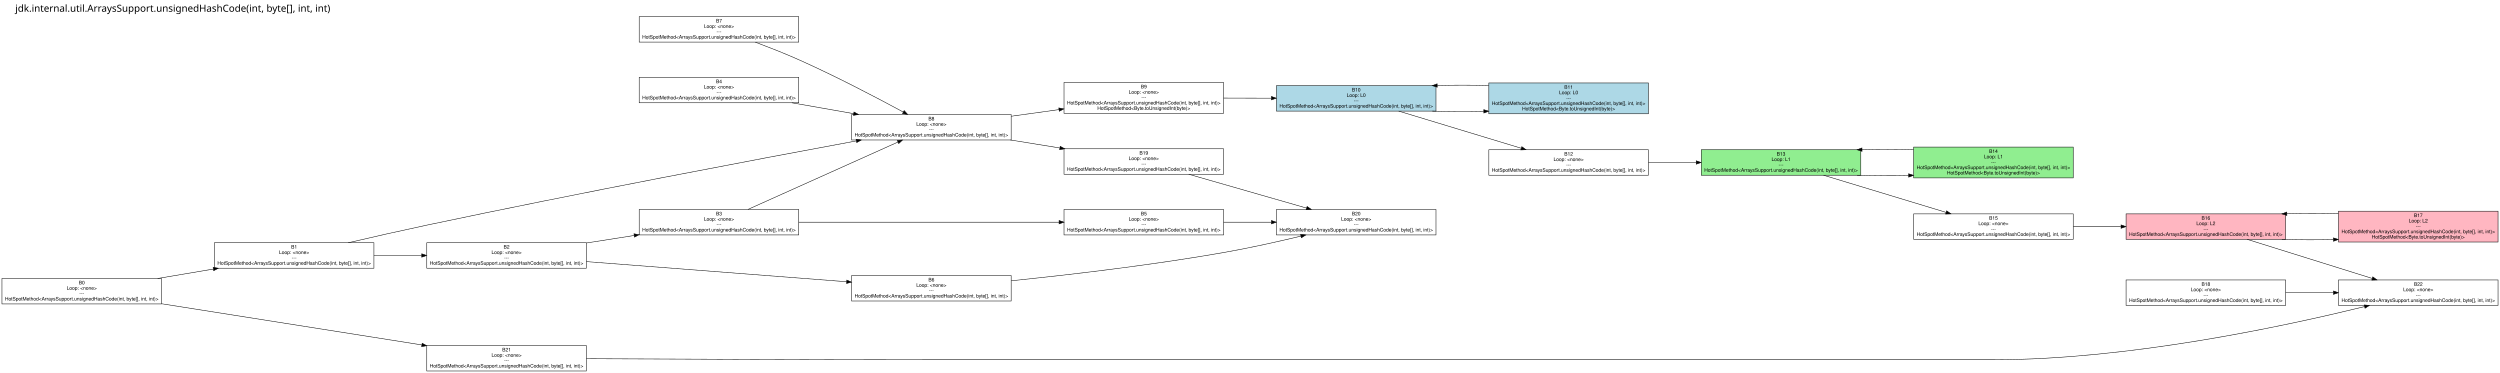
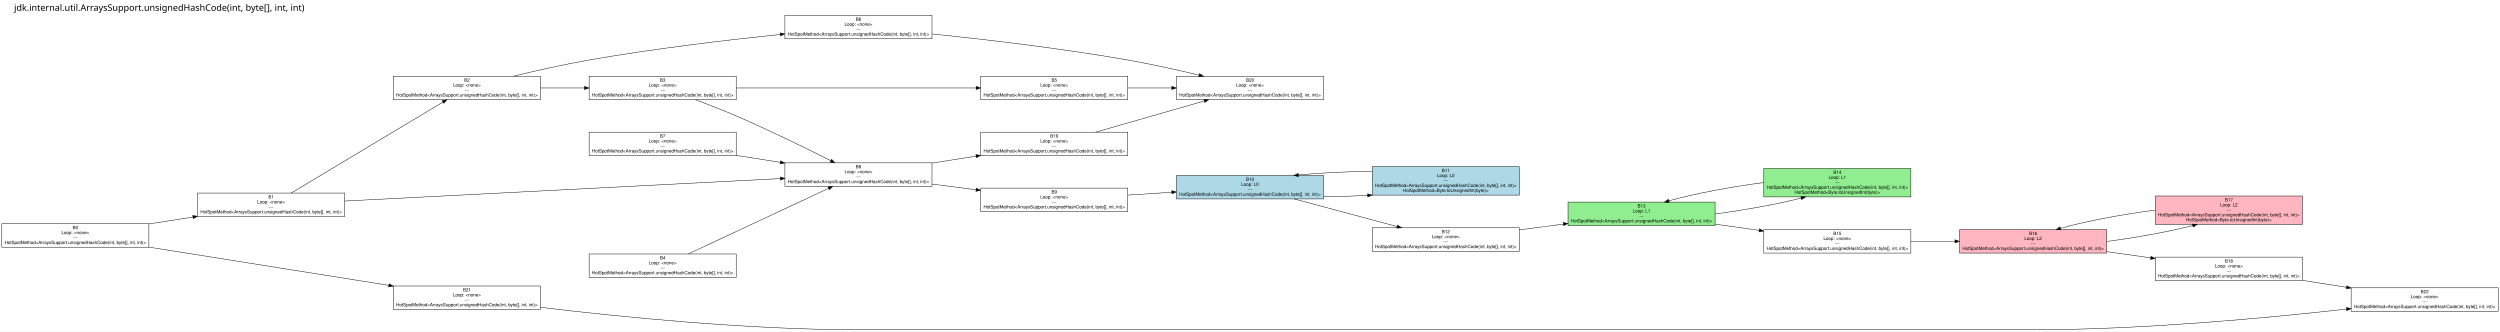
- <svg xmlns="http://www.w3.org/2000/svg" width="5108pt" height="762pt" viewBox="0.00 0.00 5108.00 762.00">
-   <g id="graph0" class="graph" transform="scale(1 1) rotate(0) translate(4 758)">
-     <polygon fill="white" stroke="transparent" points="-4,4 -4,-758 5104,-758 5104,4 -4,4" />
-     <text text-anchor="middle" x="349" y="-734" font-family="Times-Roman" font-size="20.00">jdk.internal.util.ArraysSupport.unsignedHashCode(int, byte[], int, int)</text>
+ <svg xmlns="http://www.w3.org/2000/svg" width="5542pt" height="735pt" viewBox="0.00 0.00 5542.00 735.00">
+   <g id="graph0" class="graph" transform="scale(1 1) rotate(0) translate(4 731)">
+     <polygon fill="white" stroke="transparent" points="-4,4 -4,-731 5538,-731 5538,4 -4,4" />
+     <text text-anchor="middle" x="349" y="-707" font-family="Times-Roman" font-size="20.00">jdk.internal.util.ArraysSupport.unsignedHashCode(int, byte[], int, int)</text>
    <g id="node1" class="node">
-       <polygon fill="white" stroke="black" points="326,-189 0,-189 0,-137 326,-137 326,-189" />
-       <text text-anchor="middle" x="163" y="-177" font-family="Helvetica" font-size="10.00">B0</text>
-       <text text-anchor="middle" x="163" y="-166" font-family="Helvetica" font-size="10.00">Loop: &lt;none&gt;</text>
-       <text text-anchor="middle" x="163" y="-155" font-family="Helvetica" font-size="10.00">---</text>
-       <text text-anchor="middle" x="163" y="-144" font-family="Helvetica" font-size="10.00">HotSpotMethod&lt;ArraysSupport.unsignedHashCode(int, byte[], int, int)&gt;</text>
+       <polygon fill="white" stroke="black" points="326,-235 0,-235 0,-183 326,-183 326,-235" />
+       <text text-anchor="middle" x="163" y="-223" font-family="Helvetica" font-size="10.00">B0</text>
+       <text text-anchor="middle" x="163" y="-212" font-family="Helvetica" font-size="10.00">Loop: &lt;none&gt;</text>
+       <text text-anchor="middle" x="163" y="-201" font-family="Helvetica" font-size="10.00">---</text>
+       <text text-anchor="middle" x="163" y="-190" font-family="Helvetica" font-size="10.00">HotSpotMethod&lt;ArraysSupport.unsignedHashCode(int, byte[], int, int)&gt;</text>
    </g>
    <g id="node2" class="node">
-       <polygon fill="white" stroke="black" points="760,-262 434,-262 434,-210 760,-210 760,-262" />
-       <text text-anchor="middle" x="597" y="-250" font-family="Helvetica" font-size="10.00">B1</text>
-       <text text-anchor="middle" x="597" y="-239" font-family="Helvetica" font-size="10.00">Loop: &lt;none&gt;</text>
-       <text text-anchor="middle" x="597" y="-228" font-family="Helvetica" font-size="10.00">---</text>
-       <text text-anchor="middle" x="597" y="-217" font-family="Helvetica" font-size="10.00">HotSpotMethod&lt;ArraysSupport.unsignedHashCode(int, byte[], int, int)&gt;</text>
+       <polygon fill="white" stroke="black" points="760,-303 434,-303 434,-251 760,-251 760,-303" />
+       <text text-anchor="middle" x="597" y="-291" font-family="Helvetica" font-size="10.00">B1</text>
+       <text text-anchor="middle" x="597" y="-280" font-family="Helvetica" font-size="10.00">Loop: &lt;none&gt;</text>
+       <text text-anchor="middle" x="597" y="-269" font-family="Helvetica" font-size="10.00">---</text>
+       <text text-anchor="middle" x="597" y="-258" font-family="Helvetica" font-size="10.00">HotSpotMethod&lt;ArraysSupport.unsignedHashCode(int, byte[], int, int)&gt;</text>
    </g>
    <g id="edge1" class="edge">
-       <path fill="none" stroke="black" d="M318.13,-189.05C355.06,-195.29 394.62,-201.97 431.97,-208.28" />
-       <polygon fill="black" stroke="black" points="431.48,-211.75 441.93,-209.96 432.65,-204.85 431.48,-211.75" />
+       <path fill="none" stroke="black" d="M326.09,-234.51C357.98,-239.53 391.56,-244.82 423.77,-249.89" />
+       <polygon fill="black" stroke="black" points="423.3,-253.36 433.72,-251.46 424.39,-246.44 423.3,-253.36" />
    </g>
    <g id="node22" class="node">
-       <polygon fill="white" stroke="black" points="1194,-52 868,-52 868,0 1194,0 1194,-52" />
-       <text text-anchor="middle" x="1031" y="-40" font-family="Helvetica" font-size="10.00">B21</text>
-       <text text-anchor="middle" x="1031" y="-29" font-family="Helvetica" font-size="10.00">Loop: &lt;none&gt;</text>
-       <text text-anchor="middle" x="1031" y="-18" font-family="Helvetica" font-size="10.00">---</text>
-       <text text-anchor="middle" x="1031" y="-7" font-family="Helvetica" font-size="10.00">HotSpotMethod&lt;ArraysSupport.unsignedHashCode(int, byte[], int, int)&gt;</text>
+       <polygon fill="white" stroke="black" points="1194,-97 868,-97 868,-45 1194,-45 1194,-97" />
+       <text text-anchor="middle" x="1031" y="-85" font-family="Helvetica" font-size="10.00">B21</text>
+       <text text-anchor="middle" x="1031" y="-74" font-family="Helvetica" font-size="10.00">Loop: &lt;none&gt;</text>
+       <text text-anchor="middle" x="1031" y="-63" font-family="Helvetica" font-size="10.00">---</text>
+       <text text-anchor="middle" x="1031" y="-52" font-family="Helvetica" font-size="10.00">HotSpotMethod&lt;ArraysSupport.unsignedHashCode(int, byte[], int, int)&gt;</text>
    </g>
    <g id="edge2" class="edge">
-       <path fill="none" stroke="black" d="M326.13,-137.35C477.65,-113.38 703.14,-77.71 857.83,-53.24" />
-       <polygon fill="black" stroke="black" points="858.59,-56.66 867.92,-51.64 857.49,-49.75 858.59,-56.66" />
+       <path fill="none" stroke="black" d="M326.13,-183.16C477.65,-159.02 703.14,-123.09 857.83,-98.44" />
+       <polygon fill="black" stroke="black" points="858.59,-101.86 867.92,-96.83 857.49,-94.95 858.59,-101.86" />
    </g>
    <g id="node3" class="node">
-       <polygon fill="white" stroke="black" points="1194,-262 868,-262 868,-210 1194,-210 1194,-262" />
-       <text text-anchor="middle" x="1031" y="-250" font-family="Helvetica" font-size="10.00">B2</text>
-       <text text-anchor="middle" x="1031" y="-239" font-family="Helvetica" font-size="10.00">Loop: &lt;none&gt;</text>
-       <text text-anchor="middle" x="1031" y="-228" font-family="Helvetica" font-size="10.00">---</text>
-       <text text-anchor="middle" x="1031" y="-217" font-family="Helvetica" font-size="10.00">HotSpotMethod&lt;ArraysSupport.unsignedHashCode(int, byte[], int, int)&gt;</text>
+       <polygon fill="white" stroke="black" points="1194,-562 868,-562 868,-510 1194,-510 1194,-562" />
+       <text text-anchor="middle" x="1031" y="-550" font-family="Helvetica" font-size="10.00">B2</text>
+       <text text-anchor="middle" x="1031" y="-539" font-family="Helvetica" font-size="10.00">Loop: &lt;none&gt;</text>
+       <text text-anchor="middle" x="1031" y="-528" font-family="Helvetica" font-size="10.00">---</text>
+       <text text-anchor="middle" x="1031" y="-517" font-family="Helvetica" font-size="10.00">HotSpotMethod&lt;ArraysSupport.unsignedHashCode(int, byte[], int, int)&gt;</text>
    </g>
    <g id="edge3" class="edge">
-       <path fill="none" stroke="black" d="M760.09,-236C791.85,-236 825.27,-236 857.35,-236" />
-       <polygon fill="black" stroke="black" points="857.72,-239.5 867.72,-236 857.72,-232.5 857.72,-239.5" />
+       <path fill="none" stroke="black" d="M641.4,-303.02C721.37,-350.97 891.68,-453.07 977.81,-504.71" />
+       <polygon fill="black" stroke="black" points="976.25,-507.86 986.63,-510 979.85,-501.85 976.25,-507.86" />
    </g>
    <g id="node9" class="node">
-       <polygon fill="white" stroke="black" points="2062,-524 1736,-524 1736,-472 2062,-472 2062,-524" />
-       <text text-anchor="middle" x="1899" y="-512" font-family="Helvetica" font-size="10.00">B8</text>
-       <text text-anchor="middle" x="1899" y="-501" font-family="Helvetica" font-size="10.00">Loop: &lt;none&gt;</text>
-       <text text-anchor="middle" x="1899" y="-490" font-family="Helvetica" font-size="10.00">---</text>
-       <text text-anchor="middle" x="1899" y="-479" font-family="Helvetica" font-size="10.00">HotSpotMethod&lt;ArraysSupport.unsignedHashCode(int, byte[], int, int)&gt;</text>
+       <polygon fill="white" stroke="black" points="2062,-370 1736,-370 1736,-318 2062,-318 2062,-370" />
+       <text text-anchor="middle" x="1899" y="-358" font-family="Helvetica" font-size="10.00">B8</text>
+       <text text-anchor="middle" x="1899" y="-347" font-family="Helvetica" font-size="10.00">Loop: &lt;none&gt;</text>
+       <text text-anchor="middle" x="1899" y="-336" font-family="Helvetica" font-size="10.00">---</text>
+       <text text-anchor="middle" x="1899" y="-325" font-family="Helvetica" font-size="10.00">HotSpotMethod&lt;ArraysSupport.unsignedHashCode(int, byte[], int, int)&gt;</text>
    </g>
    <g id="edge4" class="edge">
-       <path fill="none" stroke="black" d="M707.51,-262.03C756.52,-273.46 815.07,-286.79 868,-298 1178.84,-363.85 1544.28,-432.82 1745.6,-470.08" />
-       <polygon fill="black" stroke="black" points="1745.18,-473.56 1755.65,-471.94 1746.46,-466.68 1745.18,-473.56" />
+       <path fill="none" stroke="black" d="M760.02,-285.35C1006.52,-298.05 1473.67,-322.13 1725.99,-335.13" />
+       <polygon fill="black" stroke="black" points="1725.82,-338.63 1735.99,-335.65 1726.18,-331.64 1725.82,-338.63" />
    </g>
    <g id="node4" class="node">
-       <polygon fill="white" stroke="black" points="1628,-330 1302,-330 1302,-278 1628,-278 1628,-330" />
-       <text text-anchor="middle" x="1465" y="-318" font-family="Helvetica" font-size="10.00">B3</text>
-       <text text-anchor="middle" x="1465" y="-307" font-family="Helvetica" font-size="10.00">Loop: &lt;none&gt;</text>
-       <text text-anchor="middle" x="1465" y="-296" font-family="Helvetica" font-size="10.00">---</text>
-       <text text-anchor="middle" x="1465" y="-285" font-family="Helvetica" font-size="10.00">HotSpotMethod&lt;ArraysSupport.unsignedHashCode(int, byte[], int, int)&gt;</text>
+       <polygon fill="white" stroke="black" points="1628,-562 1302,-562 1302,-510 1628,-510 1628,-562" />
+       <text text-anchor="middle" x="1465" y="-550" font-family="Helvetica" font-size="10.00">B3</text>
+       <text text-anchor="middle" x="1465" y="-539" font-family="Helvetica" font-size="10.00">Loop: &lt;none&gt;</text>
+       <text text-anchor="middle" x="1465" y="-528" font-family="Helvetica" font-size="10.00">---</text>
+       <text text-anchor="middle" x="1465" y="-517" font-family="Helvetica" font-size="10.00">HotSpotMethod&lt;ArraysSupport.unsignedHashCode(int, byte[], int, int)&gt;</text>
    </g>
    <g id="edge5" class="edge">
-       <path fill="none" stroke="black" d="M1194.09,-261.51C1225.98,-266.53 1259.56,-271.82 1291.77,-276.89" />
-       <polygon fill="black" stroke="black" points="1291.3,-280.36 1301.72,-278.46 1292.39,-273.44 1291.3,-280.36" />
+       <path fill="none" stroke="black" d="M1194.09,-536C1225.85,-536 1259.27,-536 1291.35,-536" />
+       <polygon fill="black" stroke="black" points="1291.72,-539.5 1301.72,-536 1291.72,-532.5 1291.72,-539.5" />
    </g>
    <g id="node7" class="node">
-       <polygon fill="white" stroke="black" points="2062,-195 1736,-195 1736,-143 2062,-143 2062,-195" />
-       <text text-anchor="middle" x="1899" y="-183" font-family="Helvetica" font-size="10.00">B6</text>
-       <text text-anchor="middle" x="1899" y="-172" font-family="Helvetica" font-size="10.00">Loop: &lt;none&gt;</text>
-       <text text-anchor="middle" x="1899" y="-161" font-family="Helvetica" font-size="10.00">---</text>
-       <text text-anchor="middle" x="1899" y="-150" font-family="Helvetica" font-size="10.00">HotSpotMethod&lt;ArraysSupport.unsignedHashCode(int, byte[], int, int)&gt;</text>
+       <polygon fill="white" stroke="black" points="2062,-697 1736,-697 1736,-645 2062,-645 2062,-697" />
+       <text text-anchor="middle" x="1899" y="-685" font-family="Helvetica" font-size="10.00">B6</text>
+       <text text-anchor="middle" x="1899" y="-674" font-family="Helvetica" font-size="10.00">Loop: &lt;none&gt;</text>
+       <text text-anchor="middle" x="1899" y="-663" font-family="Helvetica" font-size="10.00">---</text>
+       <text text-anchor="middle" x="1899" y="-652" font-family="Helvetica" font-size="10.00">HotSpotMethod&lt;ArraysSupport.unsignedHashCode(int, byte[], int, int)&gt;</text>
    </g>
    <g id="edge6" class="edge">
-       <path fill="none" stroke="black" d="M1194.13,-223.46C1345.65,-211.73 1571.14,-194.29 1725.83,-182.32" />
-       <polygon fill="black" stroke="black" points="1726.22,-185.8 1735.92,-181.54 1725.68,-178.82 1726.22,-185.8" />
+       <path fill="none" stroke="black" d="M1134.06,-562.07C1184.37,-574.25 1246.1,-588.19 1302,-598 1443.94,-622.92 1606.37,-642.21 1725.78,-654.69" />
+       <polygon fill="black" stroke="black" points="1725.44,-658.17 1735.75,-655.73 1726.17,-651.21 1725.44,-658.17" />
    </g>
    <g id="node6" class="node">
-       <polygon fill="white" stroke="black" points="2496,-330 2170,-330 2170,-278 2496,-278 2496,-330" />
-       <text text-anchor="middle" x="2333" y="-318" font-family="Helvetica" font-size="10.00">B5</text>
-       <text text-anchor="middle" x="2333" y="-307" font-family="Helvetica" font-size="10.00">Loop: &lt;none&gt;</text>
-       <text text-anchor="middle" x="2333" y="-296" font-family="Helvetica" font-size="10.00">---</text>
-       <text text-anchor="middle" x="2333" y="-285" font-family="Helvetica" font-size="10.00">HotSpotMethod&lt;ArraysSupport.unsignedHashCode(int, byte[], int, int)&gt;</text>
+       <polygon fill="white" stroke="black" points="2496,-562 2170,-562 2170,-510 2496,-510 2496,-562" />
+       <text text-anchor="middle" x="2333" y="-550" font-family="Helvetica" font-size="10.00">B5</text>
+       <text text-anchor="middle" x="2333" y="-539" font-family="Helvetica" font-size="10.00">Loop: &lt;none&gt;</text>
+       <text text-anchor="middle" x="2333" y="-528" font-family="Helvetica" font-size="10.00">---</text>
+       <text text-anchor="middle" x="2333" y="-517" font-family="Helvetica" font-size="10.00">HotSpotMethod&lt;ArraysSupport.unsignedHashCode(int, byte[], int, int)&gt;</text>
    </g>
    <g id="edge8" class="edge">
-       <path fill="none" stroke="black" d="M1628.13,-304C1779.65,-304 2005.14,-304 2159.83,-304" />
-       <polygon fill="black" stroke="black" points="2159.92,-307.5 2169.92,-304 2159.92,-300.5 2159.92,-307.5" />
+       <path fill="none" stroke="black" d="M1628.13,-536C1779.65,-536 2005.14,-536 2159.83,-536" />
+       <polygon fill="black" stroke="black" points="2159.92,-539.5 2169.92,-536 2159.92,-532.5 2159.92,-539.5" />
    </g>
    <g id="edge7" class="edge">
-       <path fill="none" stroke="black" d="M1524.26,-330.16C1603.95,-365.95 1746.64,-430.03 1830.77,-467.81" />
-       <polygon fill="black" stroke="black" points="1829.42,-471.04 1839.97,-471.94 1832.28,-464.65 1829.42,-471.04" />
+       <path fill="none" stroke="black" d="M1537.89,-509.95C1566.18,-499.32 1598.83,-486.58 1628,-474 1701.16,-442.45 1783.41,-402.13 1837.69,-374.82" />
+       <polygon fill="black" stroke="black" points="1839.47,-377.84 1846.83,-370.21 1836.32,-371.59 1839.47,-377.84" />
    </g>
    <g id="node5" class="node">
-       <polygon fill="white" stroke="black" points="1628,-600 1302,-600 1302,-548 1628,-548 1628,-600" />
-       <text text-anchor="middle" x="1465" y="-588" font-family="Helvetica" font-size="10.00">B4</text>
-       <text text-anchor="middle" x="1465" y="-577" font-family="Helvetica" font-size="10.00">Loop: &lt;none&gt;</text>
-       <text text-anchor="middle" x="1465" y="-566" font-family="Helvetica" font-size="10.00">---</text>
-       <text text-anchor="middle" x="1465" y="-555" font-family="Helvetica" font-size="10.00">HotSpotMethod&lt;ArraysSupport.unsignedHashCode(int, byte[], int, int)&gt;</text>
+       <polygon fill="white" stroke="black" points="1628,-168 1302,-168 1302,-116 1628,-116 1628,-168" />
+       <text text-anchor="middle" x="1465" y="-156" font-family="Helvetica" font-size="10.00">B4</text>
+       <text text-anchor="middle" x="1465" y="-145" font-family="Helvetica" font-size="10.00">Loop: &lt;none&gt;</text>
+       <text text-anchor="middle" x="1465" y="-134" font-family="Helvetica" font-size="10.00">---</text>
+       <text text-anchor="middle" x="1465" y="-123" font-family="Helvetica" font-size="10.00">HotSpotMethod&lt;ArraysSupport.unsignedHashCode(int, byte[], int, int)&gt;</text>
    </g>
    <g id="edge9" class="edge">
-       <path fill="none" stroke="black" d="M1614.07,-547.95C1654.77,-540.79 1699.05,-533 1740.28,-525.75" />
-       <polygon fill="black" stroke="black" points="1740.89,-529.19 1750.13,-524.01 1739.67,-522.3 1740.89,-529.19" />
+       <path fill="none" stroke="black" d="M1522.03,-168.2C1601.91,-205.55 1748.19,-273.95 1832.82,-313.52" />
+       <polygon fill="black" stroke="black" points="1831.52,-316.78 1842.07,-317.85 1834.49,-310.44 1831.52,-316.78" />
    </g>
    <g id="node21" class="node">
-       <polygon fill="white" stroke="black" points="2930,-330 2604,-330 2604,-278 2930,-278 2930,-330" />
-       <text text-anchor="middle" x="2767" y="-318" font-family="Helvetica" font-size="10.00">B20</text>
-       <text text-anchor="middle" x="2767" y="-307" font-family="Helvetica" font-size="10.00">Loop: &lt;none&gt;</text>
-       <text text-anchor="middle" x="2767" y="-296" font-family="Helvetica" font-size="10.00">---</text>
-       <text text-anchor="middle" x="2767" y="-285" font-family="Helvetica" font-size="10.00">HotSpotMethod&lt;ArraysSupport.unsignedHashCode(int, byte[], int, int)&gt;</text>
+       <polygon fill="white" stroke="black" points="2930,-562 2604,-562 2604,-510 2930,-510 2930,-562" />
+       <text text-anchor="middle" x="2767" y="-550" font-family="Helvetica" font-size="10.00">B20</text>
+       <text text-anchor="middle" x="2767" y="-539" font-family="Helvetica" font-size="10.00">Loop: &lt;none&gt;</text>
+       <text text-anchor="middle" x="2767" y="-528" font-family="Helvetica" font-size="10.00">---</text>
+       <text text-anchor="middle" x="2767" y="-517" font-family="Helvetica" font-size="10.00">HotSpotMethod&lt;ArraysSupport.unsignedHashCode(int, byte[], int, int)&gt;</text>
    </g>
    <g id="edge10" class="edge">
-       <path fill="none" stroke="black" d="M2496.09,-304C2527.85,-304 2561.27,-304 2593.35,-304" />
-       <polygon fill="black" stroke="black" points="2593.72,-307.5 2603.72,-304 2593.72,-300.5 2593.72,-307.5" />
+       <path fill="none" stroke="black" d="M2496.09,-536C2527.85,-536 2561.27,-536 2593.35,-536" />
+       <polygon fill="black" stroke="black" points="2593.72,-539.5 2603.72,-536 2593.72,-532.5 2593.72,-539.5" />
    </g>
    <g id="edge11" class="edge">
-       <path fill="none" stroke="black" d="M2062.25,-184.27C2182.48,-196.71 2350.07,-216.38 2496,-242 2548.29,-251.18 2605.7,-263.97 2654.08,-275.55" />
-       <polygon fill="black" stroke="black" points="2653.4,-278.99 2663.94,-277.93 2655.04,-272.19 2653.4,-278.99" />
+       <path fill="none" stroke="black" d="M2062.25,-655.73C2182.48,-643.29 2350.07,-623.62 2496,-598 2548.29,-588.82 2605.7,-576.03 2654.08,-564.45" />
+       <polygon fill="black" stroke="black" points="2655.04,-567.81 2663.94,-562.07 2653.4,-561.01 2655.04,-567.81" />
    </g>
    <g id="node8" class="node">
-       <polygon fill="white" stroke="black" points="1628,-724 1302,-724 1302,-672 1628,-672 1628,-724" />
-       <text text-anchor="middle" x="1465" y="-712" font-family="Helvetica" font-size="10.00">B7</text>
-       <text text-anchor="middle" x="1465" y="-701" font-family="Helvetica" font-size="10.00">Loop: &lt;none&gt;</text>
-       <text text-anchor="middle" x="1465" y="-690" font-family="Helvetica" font-size="10.00">---</text>
-       <text text-anchor="middle" x="1465" y="-679" font-family="Helvetica" font-size="10.00">HotSpotMethod&lt;ArraysSupport.unsignedHashCode(int, byte[], int, int)&gt;</text>
+       <polygon fill="white" stroke="black" points="1628,-438 1302,-438 1302,-386 1628,-386 1628,-438" />
+       <text text-anchor="middle" x="1465" y="-426" font-family="Helvetica" font-size="10.00">B7</text>
+       <text text-anchor="middle" x="1465" y="-415" font-family="Helvetica" font-size="10.00">Loop: &lt;none&gt;</text>
+       <text text-anchor="middle" x="1465" y="-404" font-family="Helvetica" font-size="10.00">---</text>
+       <text text-anchor="middle" x="1465" y="-393" font-family="Helvetica" font-size="10.00">HotSpotMethod&lt;ArraysSupport.unsignedHashCode(int, byte[], int, int)&gt;</text>
    </g>
    <g id="edge12" class="edge">
-       <path fill="none" stroke="black" d="M1539.26,-671.86C1567.29,-661.36 1599.39,-648.74 1628,-636 1703.23,-602.49 1787.35,-558.4 1841.4,-529.17" />
-       <polygon fill="black" stroke="black" points="1843.35,-532.1 1850.47,-524.26 1840.01,-525.95 1843.35,-532.1" />
+       <path fill="none" stroke="black" d="M1628.09,-386.49C1659.98,-381.47 1693.56,-376.18 1725.77,-371.11" />
+       <polygon fill="black" stroke="black" points="1726.39,-374.56 1735.72,-369.54 1725.3,-367.64 1726.39,-374.56" />
    </g>
    <g id="node10" class="node">
-       <polygon fill="white" stroke="black" points="2496,-589.5 2170,-589.5 2170,-526.5 2496,-526.5 2496,-589.5" />
-       <text text-anchor="middle" x="2333" y="-577.5" font-family="Helvetica" font-size="10.00">B9</text>
-       <text text-anchor="middle" x="2333" y="-566.5" font-family="Helvetica" font-size="10.00">Loop: &lt;none&gt;</text>
-       <text text-anchor="middle" x="2333" y="-555.5" font-family="Helvetica" font-size="10.00">---</text>
-       <text text-anchor="middle" x="2333" y="-544.5" font-family="Helvetica" font-size="10.00">HotSpotMethod&lt;ArraysSupport.unsignedHashCode(int, byte[], int, int)&gt;</text>
-       <text text-anchor="middle" x="2333" y="-533.5" font-family="Helvetica" font-size="10.00">HotSpotMethod&lt;Byte.toUnsignedInt(byte)&gt;</text>
+       <polygon fill="white" stroke="black" points="2496,-314 2170,-314 2170,-262 2496,-262 2496,-314" />
+       <text text-anchor="middle" x="2333" y="-302" font-family="Helvetica" font-size="10.00">B9</text>
+       <text text-anchor="middle" x="2333" y="-291" font-family="Helvetica" font-size="10.00">Loop: &lt;none&gt;</text>
+       <text text-anchor="middle" x="2333" y="-280" font-family="Helvetica" font-size="10.00">---</text>
+       <text text-anchor="middle" x="2333" y="-269" font-family="Helvetica" font-size="10.00">HotSpotMethod&lt;ArraysSupport.unsignedHashCode(int, byte[], int, int)&gt;</text>
    </g>
    <g id="edge13" class="edge">
-       <path fill="none" stroke="black" d="M2062.09,-520.51C2093.98,-524.94 2127.56,-529.6 2159.77,-534.08" />
-       <polygon fill="black" stroke="black" points="2159.33,-537.55 2169.72,-535.46 2160.3,-530.62 2159.33,-537.55" />
+       <path fill="none" stroke="black" d="M2062.09,-322.99C2093.98,-318.85 2127.56,-314.5 2159.77,-310.33" />
+       <polygon fill="black" stroke="black" points="2160.25,-313.79 2169.72,-309.04 2159.35,-306.85 2160.25,-313.79" />
    </g>
    <g id="node20" class="node">
-       <polygon fill="white" stroke="black" points="2496,-454 2170,-454 2170,-402 2496,-402 2496,-454" />
-       <text text-anchor="middle" x="2333" y="-442" font-family="Helvetica" font-size="10.00">B19</text>
-       <text text-anchor="middle" x="2333" y="-431" font-family="Helvetica" font-size="10.00">Loop: &lt;none&gt;</text>
-       <text text-anchor="middle" x="2333" y="-420" font-family="Helvetica" font-size="10.00">---</text>
-       <text text-anchor="middle" x="2333" y="-409" font-family="Helvetica" font-size="10.00">HotSpotMethod&lt;ArraysSupport.unsignedHashCode(int, byte[], int, int)&gt;</text>
+       <polygon fill="white" stroke="black" points="2496,-438 2170,-438 2170,-386 2496,-386 2496,-438" />
+       <text text-anchor="middle" x="2333" y="-426" font-family="Helvetica" font-size="10.00">B19</text>
+       <text text-anchor="middle" x="2333" y="-415" font-family="Helvetica" font-size="10.00">Loop: &lt;none&gt;</text>
+       <text text-anchor="middle" x="2333" y="-404" font-family="Helvetica" font-size="10.00">---</text>
+       <text text-anchor="middle" x="2333" y="-393" font-family="Helvetica" font-size="10.00">HotSpotMethod&lt;ArraysSupport.unsignedHashCode(int, byte[], int, int)&gt;</text>
    </g>
    <g id="edge14" class="edge">
-       <path fill="none" stroke="black" d="M2060.55,-471.98C2093.4,-466.66 2128.08,-461.04 2161.26,-455.67" />
-       <polygon fill="black" stroke="black" points="2162.2,-459.06 2171.51,-454.01 2161.08,-452.15 2162.2,-459.06" />
+       <path fill="none" stroke="black" d="M2062.09,-369.51C2093.98,-374.53 2127.56,-379.82 2159.77,-384.89" />
+       <polygon fill="black" stroke="black" points="2159.3,-388.36 2169.72,-386.46 2160.39,-381.44 2159.3,-388.36" />
    </g>
    <g id="node11" class="node">
-       <polygon fill="lightblue" stroke="black" points="2930,-583 2604,-583 2604,-531 2930,-531 2930,-583" />
-       <text text-anchor="middle" x="2767" y="-571" font-family="Helvetica" font-size="10.00">B10</text>
-       <text text-anchor="middle" x="2767" y="-560" font-family="Helvetica" font-size="10.00">Loop: L0</text>
-       <text text-anchor="middle" x="2767" y="-549" font-family="Helvetica" font-size="10.00">---</text>
-       <text text-anchor="middle" x="2767" y="-538" font-family="Helvetica" font-size="10.00">HotSpotMethod&lt;ArraysSupport.unsignedHashCode(int, byte[], int, int)&gt;</text>
+       <polygon fill="lightblue" stroke="black" points="2930,-342 2604,-342 2604,-290 2930,-290 2930,-342" />
+       <text text-anchor="middle" x="2767" y="-330" font-family="Helvetica" font-size="10.00">B10</text>
+       <text text-anchor="middle" x="2767" y="-319" font-family="Helvetica" font-size="10.00">Loop: L0</text>
+       <text text-anchor="middle" x="2767" y="-308" font-family="Helvetica" font-size="10.00">---</text>
+       <text text-anchor="middle" x="2767" y="-297" font-family="Helvetica" font-size="10.00">HotSpotMethod&lt;ArraysSupport.unsignedHashCode(int, byte[], int, int)&gt;</text>
    </g>
    <g id="edge15" class="edge">
-       <path fill="none" stroke="black" d="M2496.09,-557.62C2527.85,-557.55 2561.27,-557.47 2593.35,-557.4" />
-       <polygon fill="black" stroke="black" points="2593.73,-560.9 2603.72,-557.38 2593.71,-553.9 2593.73,-560.9" />
+       <path fill="none" stroke="black" d="M2496.09,-298.51C2527.85,-300.56 2561.27,-302.73 2593.35,-304.81" />
+       <polygon fill="black" stroke="black" points="2593.51,-308.33 2603.72,-305.48 2593.97,-301.34 2593.51,-308.33" />
    </g>
    <g id="node12" class="node">
-       <polygon fill="lightblue" stroke="black" points="3364,-588.5 3038,-588.5 3038,-525.5 3364,-525.5 3364,-588.5" />
-       <text text-anchor="middle" x="3201" y="-576.5" font-family="Helvetica" font-size="10.00">B11</text>
-       <text text-anchor="middle" x="3201" y="-565.5" font-family="Helvetica" font-size="10.00">Loop: L0</text>
-       <text text-anchor="middle" x="3201" y="-554.5" font-family="Helvetica" font-size="10.00">---</text>
-       <text text-anchor="middle" x="3201" y="-543.5" font-family="Helvetica" font-size="10.00">HotSpotMethod&lt;ArraysSupport.unsignedHashCode(int, byte[], int, int)&gt;</text>
-       <text text-anchor="middle" x="3201" y="-532.5" font-family="Helvetica" font-size="10.00">HotSpotMethod&lt;Byte.toUnsignedInt(byte)&gt;</text>
+       <polygon fill="lightblue" stroke="black" points="3364,-361.5 3038,-361.5 3038,-298.5 3364,-298.5 3364,-361.5" />
+       <text text-anchor="middle" x="3201" y="-349.5" font-family="Helvetica" font-size="10.00">B11</text>
+       <text text-anchor="middle" x="3201" y="-338.5" font-family="Helvetica" font-size="10.00">Loop: L0</text>
+       <text text-anchor="middle" x="3201" y="-327.5" font-family="Helvetica" font-size="10.00">---</text>
+       <text text-anchor="middle" x="3201" y="-316.5" font-family="Helvetica" font-size="10.00">HotSpotMethod&lt;ArraysSupport.unsignedHashCode(int, byte[], int, int)&gt;</text>
+       <text text-anchor="middle" x="3201" y="-305.5" font-family="Helvetica" font-size="10.00">HotSpotMethod&lt;Byte.toUnsignedInt(byte)&gt;</text>
    </g>
    <g id="edge16" class="edge">
-       <path fill="none" stroke="black" d="M2922.44,-531C2956.5,-529.87 2992.78,-529.7 3027.51,-530.49" />
-       <polygon fill="black" stroke="black" points="3027.65,-534 3037.74,-530.76 3027.83,-527 3027.65,-534" />
+       <path fill="none" stroke="black" d="M2930.09,-295.01C2961.85,-295.13 2995.27,-296.12 3027.35,-297.89" />
+       <polygon fill="black" stroke="black" points="3027.53,-301.41 3037.72,-298.5 3027.94,-294.42 3027.53,-301.41" />
    </g>
    <g id="node13" class="node">
-       <polygon fill="white" stroke="black" points="3364,-452 3038,-452 3038,-400 3364,-400 3364,-452" />
-       <text text-anchor="middle" x="3201" y="-440" font-family="Helvetica" font-size="10.00">B12</text>
-       <text text-anchor="middle" x="3201" y="-429" font-family="Helvetica" font-size="10.00">Loop: &lt;none&gt;</text>
-       <text text-anchor="middle" x="3201" y="-418" font-family="Helvetica" font-size="10.00">---</text>
-       <text text-anchor="middle" x="3201" y="-407" font-family="Helvetica" font-size="10.00">HotSpotMethod&lt;ArraysSupport.unsignedHashCode(int, byte[], int, int)&gt;</text>
+       <polygon fill="white" stroke="black" points="3364,-226 3038,-226 3038,-174 3364,-174 3364,-226" />
+       <text text-anchor="middle" x="3201" y="-214" font-family="Helvetica" font-size="10.00">B12</text>
+       <text text-anchor="middle" x="3201" y="-203" font-family="Helvetica" font-size="10.00">Loop: &lt;none&gt;</text>
+       <text text-anchor="middle" x="3201" y="-192" font-family="Helvetica" font-size="10.00">---</text>
+       <text text-anchor="middle" x="3201" y="-181" font-family="Helvetica" font-size="10.00">HotSpotMethod&lt;ArraysSupport.unsignedHashCode(int, byte[], int, int)&gt;</text>
    </g>
    <g id="edge17" class="edge">
-       <path fill="none" stroke="black" d="M2853.87,-530.96C2926.04,-509.07 3029.13,-477.82 3104.02,-455.11" />
-       <polygon fill="black" stroke="black" points="3105.37,-458.35 3113.93,-452.1 3103.34,-451.65 3105.37,-458.35" />
+       <path fill="none" stroke="black" d="M2864.95,-289.97C2932.78,-271.75 3023.39,-247.42 3093.28,-228.66" />
+       <polygon fill="black" stroke="black" points="3094.25,-232.02 3103,-226.05 3092.44,-225.26 3094.25,-232.02" />
    </g>
    <g id="edge18" class="edge">
-       <path fill="none" stroke="black" d="M3037.74,-583.24C3003.36,-584.23 2967.05,-584.25 2932.58,-583.31" />
-       <polygon fill="black" stroke="black" points="2932.54,-579.81 2922.44,-583 2932.33,-586.8 2932.54,-579.81" />
+       <path fill="none" stroke="black" d="M3037.95,-350.99C2983.19,-350.79 2923.49,-347.98 2874.18,-343.06" />
+       <polygon fill="black" stroke="black" points="2874.45,-339.57 2864.14,-342.02 2873.73,-346.53 2874.45,-339.57" />
    </g>
    <g id="node14" class="node">
-       <polygon fill="lightgreen" stroke="black" points="3798,-452 3472,-452 3472,-400 3798,-400 3798,-452" />
-       <text text-anchor="middle" x="3635" y="-440" font-family="Helvetica" font-size="10.00">B13</text>
-       <text text-anchor="middle" x="3635" y="-429" font-family="Helvetica" font-size="10.00">Loop: L1</text>
-       <text text-anchor="middle" x="3635" y="-418" font-family="Helvetica" font-size="10.00">---</text>
-       <text text-anchor="middle" x="3635" y="-407" font-family="Helvetica" font-size="10.00">HotSpotMethod&lt;ArraysSupport.unsignedHashCode(int, byte[], int, int)&gt;</text>
+       <polygon fill="lightgreen" stroke="black" points="3798,-283 3472,-283 3472,-231 3798,-231 3798,-283" />
+       <text text-anchor="middle" x="3635" y="-271" font-family="Helvetica" font-size="10.00">B13</text>
+       <text text-anchor="middle" x="3635" y="-260" font-family="Helvetica" font-size="10.00">Loop: L1</text>
+       <text text-anchor="middle" x="3635" y="-249" font-family="Helvetica" font-size="10.00">---</text>
+       <text text-anchor="middle" x="3635" y="-238" font-family="Helvetica" font-size="10.00">HotSpotMethod&lt;ArraysSupport.unsignedHashCode(int, byte[], int, int)&gt;</text>
    </g>
    <g id="edge19" class="edge">
-       <path fill="none" stroke="black" d="M3364.09,-426C3395.85,-426 3429.27,-426 3461.35,-426" />
-       <polygon fill="black" stroke="black" points="3461.72,-429.5 3471.72,-426 3461.72,-422.5 3461.72,-429.5" />
+       <path fill="none" stroke="black" d="M3364.09,-221.39C3395.98,-225.6 3429.56,-230.02 3461.77,-234.28" />
+       <polygon fill="black" stroke="black" points="3461.35,-237.75 3471.72,-235.59 3462.26,-230.81 3461.35,-237.75" />
    </g>
    <g id="node15" class="node">
-       <polygon fill="lightgreen" stroke="black" points="4232,-457.5 3906,-457.5 3906,-394.5 4232,-394.5 4232,-457.5" />
-       <text text-anchor="middle" x="4069" y="-445.5" font-family="Helvetica" font-size="10.00">B14</text>
-       <text text-anchor="middle" x="4069" y="-434.5" font-family="Helvetica" font-size="10.00">Loop: L1</text>
-       <text text-anchor="middle" x="4069" y="-423.5" font-family="Helvetica" font-size="10.00">---</text>
-       <text text-anchor="middle" x="4069" y="-412.5" font-family="Helvetica" font-size="10.00">HotSpotMethod&lt;ArraysSupport.unsignedHashCode(int, byte[], int, int)&gt;</text>
-       <text text-anchor="middle" x="4069" y="-401.5" font-family="Helvetica" font-size="10.00">HotSpotMethod&lt;Byte.toUnsignedInt(byte)&gt;</text>
+       <polygon fill="lightgreen" stroke="black" points="4232,-357.5 3906,-357.5 3906,-294.5 4232,-294.5 4232,-357.5" />
+       <text text-anchor="middle" x="4069" y="-345.5" font-family="Helvetica" font-size="10.00">B14</text>
+       <text text-anchor="middle" x="4069" y="-334.5" font-family="Helvetica" font-size="10.00">Loop: L1</text>
+       <text text-anchor="middle" x="4069" y="-323.5" font-family="Helvetica" font-size="10.00">---</text>
+       <text text-anchor="middle" x="4069" y="-312.5" font-family="Helvetica" font-size="10.00">HotSpotMethod&lt;ArraysSupport.unsignedHashCode(int, byte[], int, int)&gt;</text>
+       <text text-anchor="middle" x="4069" y="-301.5" font-family="Helvetica" font-size="10.00">HotSpotMethod&lt;Byte.toUnsignedInt(byte)&gt;</text>
    </g>
    <g id="edge20" class="edge">
-       <path fill="none" stroke="black" d="M3790.44,-400C3824.5,-398.87 3860.78,-398.7 3895.51,-399.49" />
-       <polygon fill="black" stroke="black" points="3895.65,-403 3905.74,-399.76 3895.83,-396 3895.65,-403" />
+       <path fill="none" stroke="black" d="M3798.09,-256.65C3863.34,-265.19 3935.6,-278.33 3988.92,-291.93" />
+       <polygon fill="black" stroke="black" points="3988.09,-295.33 3998.65,-294.47 3989.86,-288.56 3988.09,-295.33" />
    </g>
    <g id="node16" class="node">
-       <polygon fill="white" stroke="black" points="4232,-321 3906,-321 3906,-269 4232,-269 4232,-321" />
-       <text text-anchor="middle" x="4069" y="-309" font-family="Helvetica" font-size="10.00">B15</text>
-       <text text-anchor="middle" x="4069" y="-298" font-family="Helvetica" font-size="10.00">Loop: &lt;none&gt;</text>
-       <text text-anchor="middle" x="4069" y="-287" font-family="Helvetica" font-size="10.00">---</text>
-       <text text-anchor="middle" x="4069" y="-276" font-family="Helvetica" font-size="10.00">HotSpotMethod&lt;ArraysSupport.unsignedHashCode(int, byte[], int, int)&gt;</text>
+       <polygon fill="white" stroke="black" points="4232,-222 3906,-222 3906,-170 4232,-170 4232,-222" />
+       <text text-anchor="middle" x="4069" y="-210" font-family="Helvetica" font-size="10.00">B15</text>
+       <text text-anchor="middle" x="4069" y="-199" font-family="Helvetica" font-size="10.00">Loop: &lt;none&gt;</text>
+       <text text-anchor="middle" x="4069" y="-188" font-family="Helvetica" font-size="10.00">---</text>
+       <text text-anchor="middle" x="4069" y="-177" font-family="Helvetica" font-size="10.00">HotSpotMethod&lt;ArraysSupport.unsignedHashCode(int, byte[], int, int)&gt;</text>
    </g>
    <g id="edge21" class="edge">
-       <path fill="none" stroke="black" d="M3721.87,-399.96C3794.04,-378.07 3897.13,-346.82 3972.02,-324.11" />
-       <polygon fill="black" stroke="black" points="3973.37,-327.35 3981.93,-321.1 3971.34,-320.65 3973.37,-327.35" />
+       <path fill="none" stroke="black" d="M3798.09,-234.11C3829.98,-229.61 3863.56,-224.87 3895.77,-220.32" />
+       <polygon fill="black" stroke="black" points="3896.31,-223.78 3905.72,-218.91 3895.33,-216.85 3896.31,-223.78" />
    </g>
    <g id="edge22" class="edge">
-       <path fill="none" stroke="black" d="M3905.74,-452.24C3871.36,-453.23 3835.05,-453.25 3800.58,-452.31" />
-       <polygon fill="black" stroke="black" points="3800.54,-448.81 3790.44,-452 3800.33,-455.8 3800.54,-448.81" />
+       <path fill="none" stroke="black" d="M3905.69,-326.32C3832.22,-316.69 3749.9,-301.24 3695.75,-285.88" />
+       <polygon fill="black" stroke="black" points="3696.56,-282.47 3685.98,-283.02 3694.59,-289.19 3696.56,-282.47" />
    </g>
    <g id="node17" class="node">
-       <polygon fill="lightpink" stroke="black" points="4666,-321 4340,-321 4340,-269 4666,-269 4666,-321" />
-       <text text-anchor="middle" x="4503" y="-309" font-family="Helvetica" font-size="10.00">B16</text>
-       <text text-anchor="middle" x="4503" y="-298" font-family="Helvetica" font-size="10.00">Loop: L2</text>
-       <text text-anchor="middle" x="4503" y="-287" font-family="Helvetica" font-size="10.00">---</text>
-       <text text-anchor="middle" x="4503" y="-276" font-family="Helvetica" font-size="10.00">HotSpotMethod&lt;ArraysSupport.unsignedHashCode(int, byte[], int, int)&gt;</text>
+       <polygon fill="lightpink" stroke="black" points="4666,-222 4340,-222 4340,-170 4666,-170 4666,-222" />
+       <text text-anchor="middle" x="4503" y="-210" font-family="Helvetica" font-size="10.00">B16</text>
+       <text text-anchor="middle" x="4503" y="-199" font-family="Helvetica" font-size="10.00">Loop: L2</text>
+       <text text-anchor="middle" x="4503" y="-188" font-family="Helvetica" font-size="10.00">---</text>
+       <text text-anchor="middle" x="4503" y="-177" font-family="Helvetica" font-size="10.00">HotSpotMethod&lt;ArraysSupport.unsignedHashCode(int, byte[], int, int)&gt;</text>
    </g>
    <g id="edge23" class="edge">
-       <path fill="none" stroke="black" d="M4232.09,-295C4263.85,-295 4297.27,-295 4329.35,-295" />
-       <polygon fill="black" stroke="black" points="4329.72,-298.5 4339.72,-295 4329.72,-291.5 4329.72,-298.5" />
+       <path fill="none" stroke="black" d="M4232.09,-196C4263.85,-196 4297.27,-196 4329.35,-196" />
+       <polygon fill="black" stroke="black" points="4329.72,-199.5 4339.72,-196 4329.72,-192.5 4329.72,-199.5" />
    </g>
    <g id="node18" class="node">
-       <polygon fill="lightpink" stroke="black" points="5100,-326.5 4774,-326.5 4774,-263.5 5100,-263.5 5100,-326.5" />
-       <text text-anchor="middle" x="4937" y="-314.5" font-family="Helvetica" font-size="10.00">B17</text>
-       <text text-anchor="middle" x="4937" y="-303.5" font-family="Helvetica" font-size="10.00">Loop: L2</text>
-       <text text-anchor="middle" x="4937" y="-292.5" font-family="Helvetica" font-size="10.00">---</text>
-       <text text-anchor="middle" x="4937" y="-281.5" font-family="Helvetica" font-size="10.00">HotSpotMethod&lt;ArraysSupport.unsignedHashCode(int, byte[], int, int)&gt;</text>
-       <text text-anchor="middle" x="4937" y="-270.5" font-family="Helvetica" font-size="10.00">HotSpotMethod&lt;Byte.toUnsignedInt(byte)&gt;</text>
+       <polygon fill="lightpink" stroke="black" points="5100,-296.5 4774,-296.5 4774,-233.5 5100,-233.5 5100,-296.5" />
+       <text text-anchor="middle" x="4937" y="-284.5" font-family="Helvetica" font-size="10.00">B17</text>
+       <text text-anchor="middle" x="4937" y="-273.5" font-family="Helvetica" font-size="10.00">Loop: L2</text>
+       <text text-anchor="middle" x="4937" y="-262.5" font-family="Helvetica" font-size="10.00">---</text>
+       <text text-anchor="middle" x="4937" y="-251.5" font-family="Helvetica" font-size="10.00">HotSpotMethod&lt;ArraysSupport.unsignedHashCode(int, byte[], int, int)&gt;</text>
+       <text text-anchor="middle" x="4937" y="-240.5" font-family="Helvetica" font-size="10.00">HotSpotMethod&lt;Byte.toUnsignedInt(byte)&gt;</text>
    </g>
    <g id="edge24" class="edge">
-       <path fill="none" stroke="black" d="M4658.44,-269C4692.5,-267.87 4728.78,-267.7 4763.51,-268.49" />
-       <polygon fill="black" stroke="black" points="4763.65,-272 4773.74,-268.76 4763.83,-265 4763.65,-272" />
+       <path fill="none" stroke="black" d="M4666.09,-195.65C4731.34,-204.19 4803.6,-217.33 4856.92,-230.93" />
+       <polygon fill="black" stroke="black" points="4856.09,-234.33 4866.65,-233.47 4857.86,-227.56 4856.09,-234.33" />
+     </g>
+     <g id="node19" class="node">
+       <polygon fill="white" stroke="black" points="5100,-161 4774,-161 4774,-109 5100,-109 5100,-161" />
+       <text text-anchor="middle" x="4937" y="-149" font-family="Helvetica" font-size="10.00">B18</text>
+       <text text-anchor="middle" x="4937" y="-138" font-family="Helvetica" font-size="10.00">Loop: &lt;none&gt;</text>
+       <text text-anchor="middle" x="4937" y="-127" font-family="Helvetica" font-size="10.00">---</text>
+       <text text-anchor="middle" x="4937" y="-116" font-family="Helvetica" font-size="10.00">HotSpotMethod&lt;ArraysSupport.unsignedHashCode(int, byte[], int, int)&gt;</text>
+     </g>
+     <g id="edge25" class="edge">
+       <path fill="none" stroke="black" d="M4666.09,-173.11C4697.98,-168.61 4731.56,-163.87 4763.77,-159.32" />
+       <polygon fill="black" stroke="black" points="4764.31,-162.78 4773.72,-157.91 4763.33,-155.85 4764.31,-162.78" />
+     </g>
+     <g id="edge26" class="edge">
+       <path fill="none" stroke="black" d="M4773.69,-265.32C4700.22,-255.69 4617.9,-240.24 4563.75,-224.88" />
+       <polygon fill="black" stroke="black" points="4564.56,-221.47 4553.98,-222.02 4562.59,-228.19 4564.56,-221.47" />
    </g>
    <g id="node23" class="node">
-       <polygon fill="white" stroke="black" points="5100,-186 4774,-186 4774,-134 5100,-134 5100,-186" />
-       <text text-anchor="middle" x="4937" y="-174" font-family="Helvetica" font-size="10.00">B22</text>
-       <text text-anchor="middle" x="4937" y="-163" font-family="Helvetica" font-size="10.00">Loop: &lt;none&gt;</text>
-       <text text-anchor="middle" x="4937" y="-152" font-family="Helvetica" font-size="10.00">---</text>
-       <text text-anchor="middle" x="4937" y="-141" font-family="Helvetica" font-size="10.00">HotSpotMethod&lt;ArraysSupport.unsignedHashCode(int, byte[], int, int)&gt;</text>
-     </g>
-     <g id="edge25" class="edge">
-       <path fill="none" stroke="black" d="M4587.29,-268.97C4660.54,-246.08 4767.02,-212.81 4843.01,-189.06" />
-       <polygon fill="black" stroke="black" points="4844.09,-192.39 4852.59,-186.06 4842.01,-185.71 4844.09,-192.39" />
-     </g>
-     <g id="edge26" class="edge">
-       <path fill="none" stroke="black" d="M4773.74,-321.24C4739.36,-322.23 4703.05,-322.25 4668.58,-321.31" />
-       <polygon fill="black" stroke="black" points="4668.54,-317.81 4658.44,-321 4668.33,-324.8 4668.54,-317.81" />
-     </g>
-     <g id="node19" class="node">
-       <polygon fill="white" stroke="black" points="4666,-186 4340,-186 4340,-134 4666,-134 4666,-186" />
-       <text text-anchor="middle" x="4503" y="-174" font-family="Helvetica" font-size="10.00">B18</text>
-       <text text-anchor="middle" x="4503" y="-163" font-family="Helvetica" font-size="10.00">Loop: &lt;none&gt;</text>
-       <text text-anchor="middle" x="4503" y="-152" font-family="Helvetica" font-size="10.00">---</text>
-       <text text-anchor="middle" x="4503" y="-141" font-family="Helvetica" font-size="10.00">HotSpotMethod&lt;ArraysSupport.unsignedHashCode(int, byte[], int, int)&gt;</text>
+       <polygon fill="white" stroke="black" points="5534,-93 5208,-93 5208,-41 5534,-41 5534,-93" />
+       <text text-anchor="middle" x="5371" y="-81" font-family="Helvetica" font-size="10.00">B22</text>
+       <text text-anchor="middle" x="5371" y="-70" font-family="Helvetica" font-size="10.00">Loop: &lt;none&gt;</text>
+       <text text-anchor="middle" x="5371" y="-59" font-family="Helvetica" font-size="10.00">---</text>
+       <text text-anchor="middle" x="5371" y="-48" font-family="Helvetica" font-size="10.00">HotSpotMethod&lt;ArraysSupport.unsignedHashCode(int, byte[], int, int)&gt;</text>
    </g>
    <g id="edge27" class="edge">
-       <path fill="none" stroke="black" d="M4666.09,-160C4697.85,-160 4731.27,-160 4763.35,-160" />
-       <polygon fill="black" stroke="black" points="4763.72,-163.5 4773.72,-160 4763.72,-156.5 4763.72,-163.5" />
+       <path fill="none" stroke="black" d="M5100.09,-109.49C5131.98,-104.47 5165.56,-99.18 5197.77,-94.11" />
+       <polygon fill="black" stroke="black" points="5198.39,-97.56 5207.72,-92.54 5197.3,-90.64 5198.39,-97.56" />
    </g>
    <g id="edge28" class="edge">
-       <path fill="none" stroke="black" d="M2424.82,-401.93C2495.29,-381.7 2592.89,-353.69 2665.65,-332.8" />
-       <polygon fill="black" stroke="black" points="2666.65,-336.16 2675.3,-330.04 2664.72,-329.43 2666.65,-336.16" />
+       <path fill="none" stroke="black" d="M2424.82,-438.07C2495.29,-458.3 2592.89,-486.31 2665.65,-507.2" />
+       <polygon fill="black" stroke="black" points="2664.72,-510.57 2675.3,-509.96 2666.65,-503.84 2664.72,-510.57" />
    </g>
    <g id="edge29" class="edge">
-       <path fill="none" stroke="black" d="M1194,-25.1C1367.99,-24.22 1652.56,-23 1898,-23 1898,-23 1898,-23 4070,-23 4345.27,-23 4663.77,-91.36 4827.07,-131.51" />
-       <polygon fill="black" stroke="black" points="4826.57,-134.99 4837.12,-133.99 4828.25,-128.19 4826.57,-134.99" />
+       <path fill="none" stroke="black" d="M1194.08,-49.75C1367.83,-28.83 1651.92,0 1898,0 1898,0 1898,0 4504,0 4745.3,0 5023.3,-26.18 5197.84,-45.81" />
+       <polygon fill="black" stroke="black" points="5197.56,-49.3 5207.89,-46.94 5198.34,-42.34 5197.56,-49.3" />
    </g>
  </g>
</svg>
